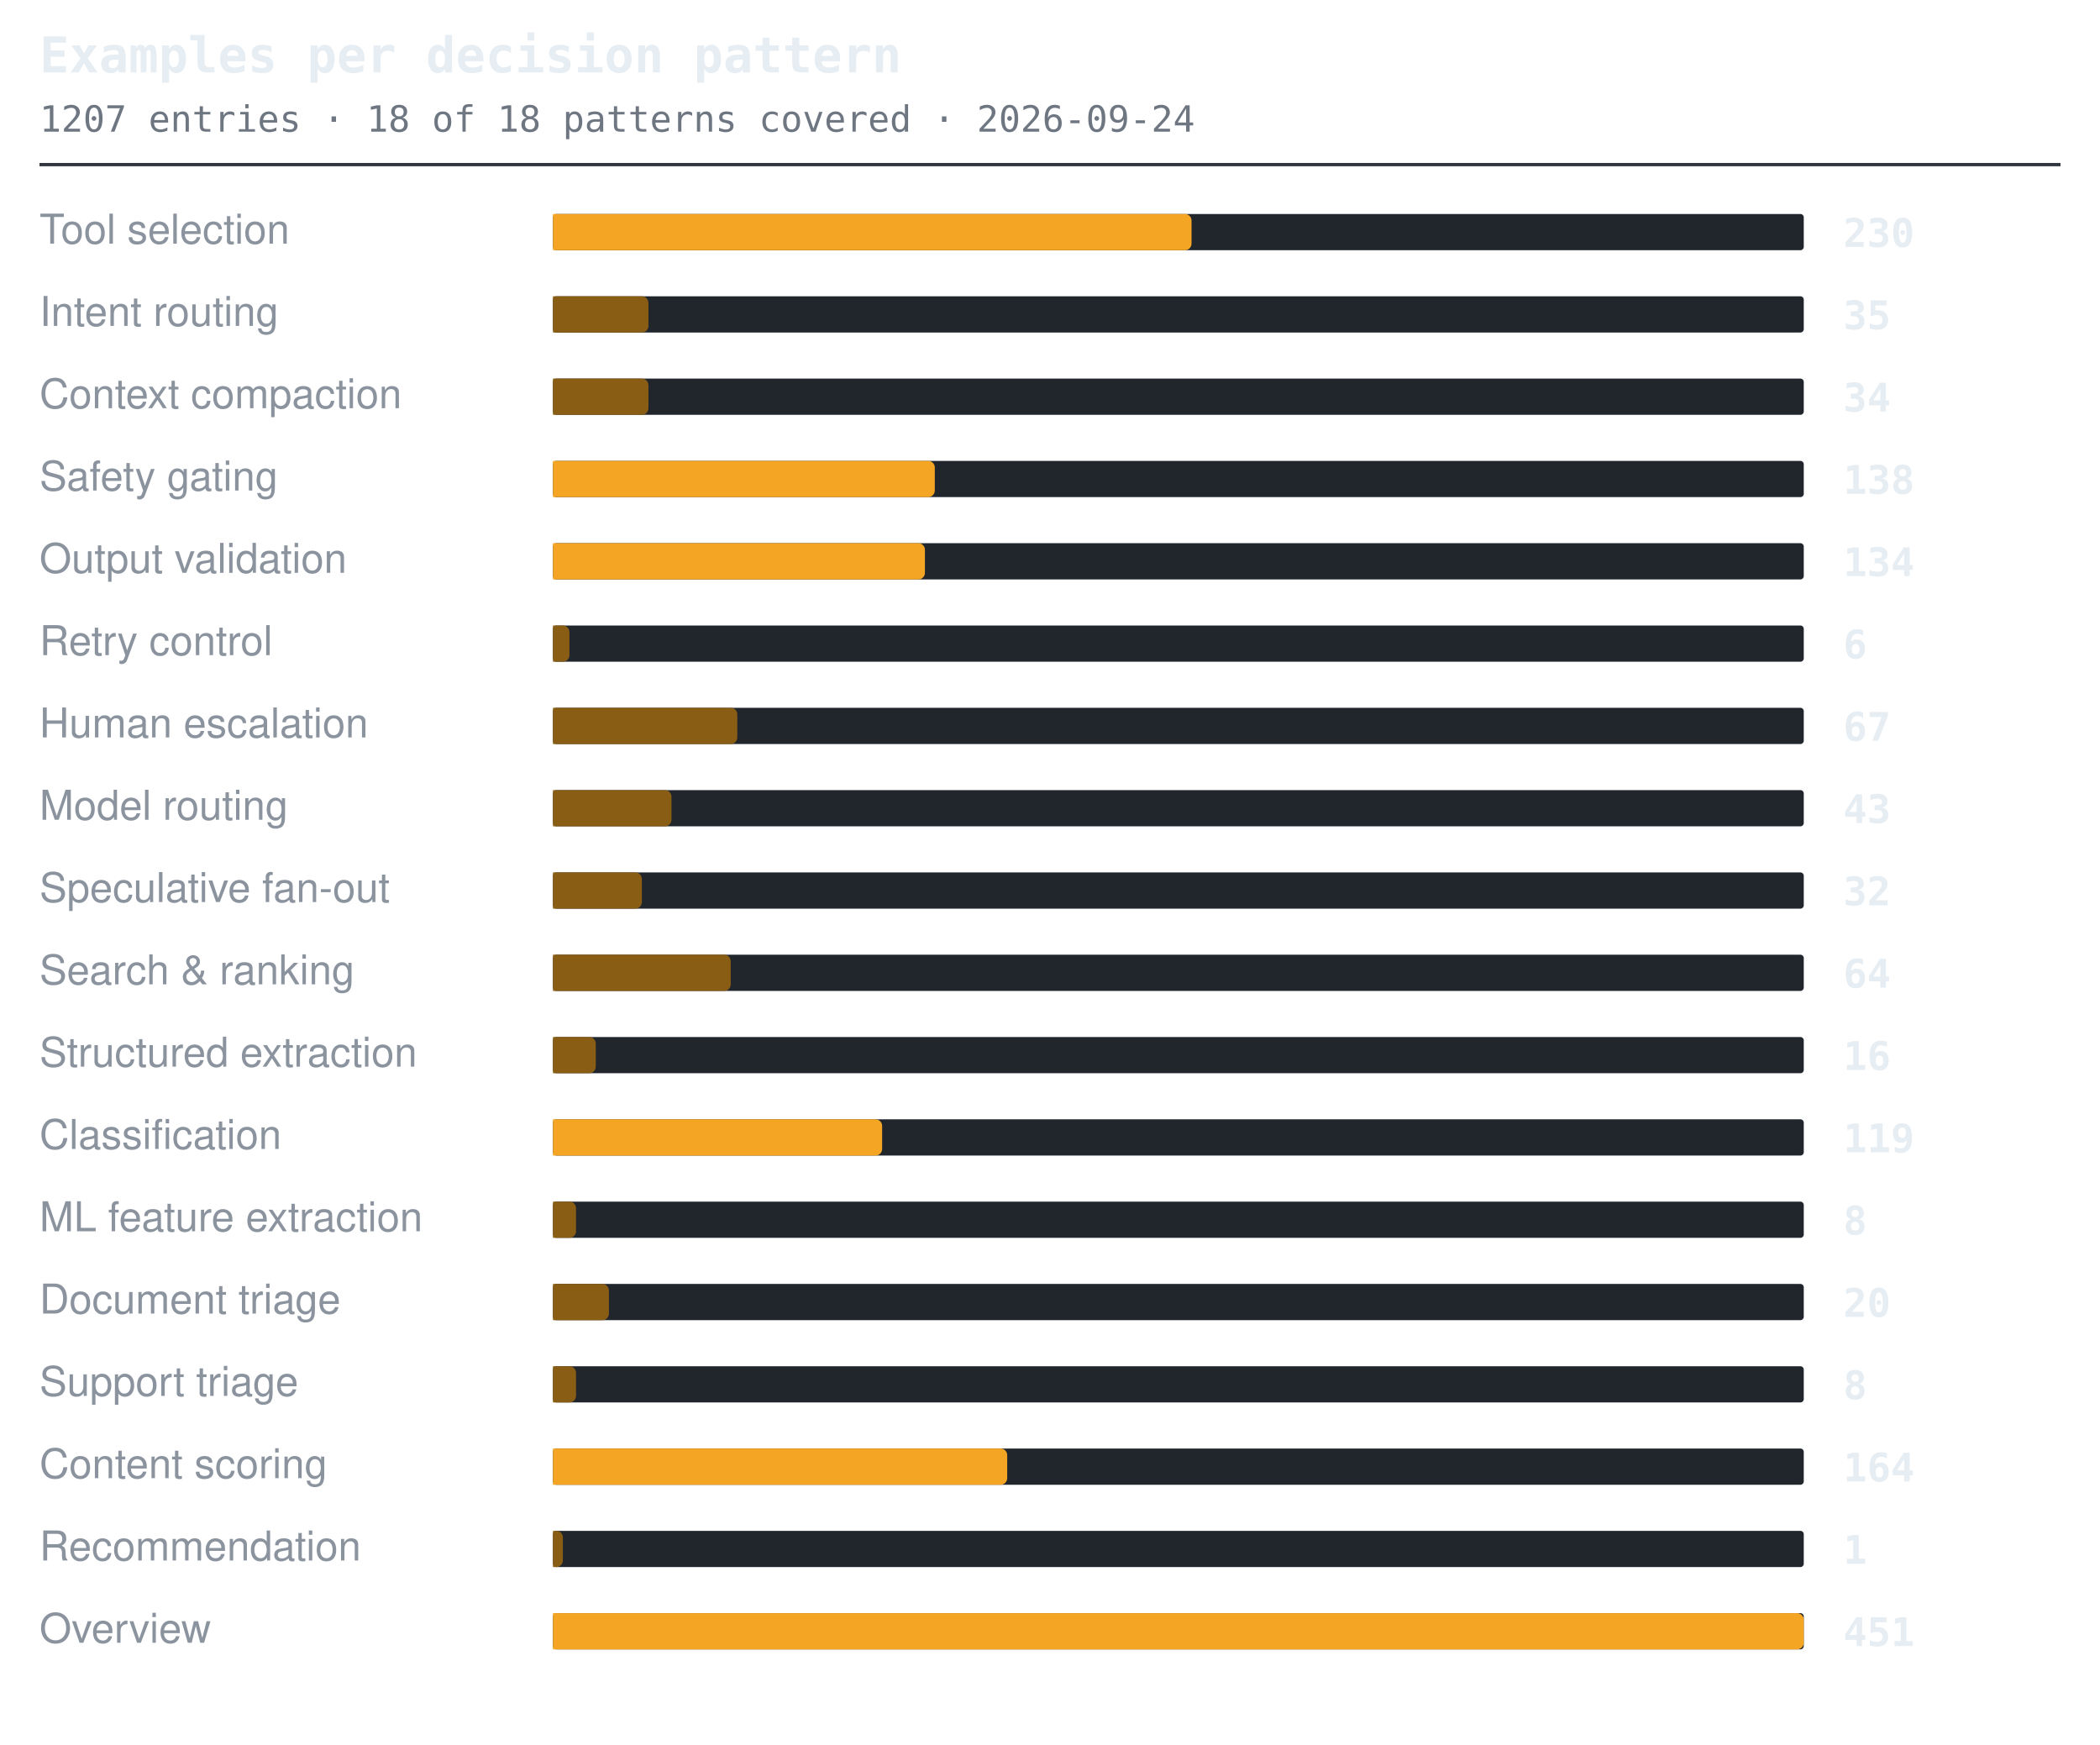
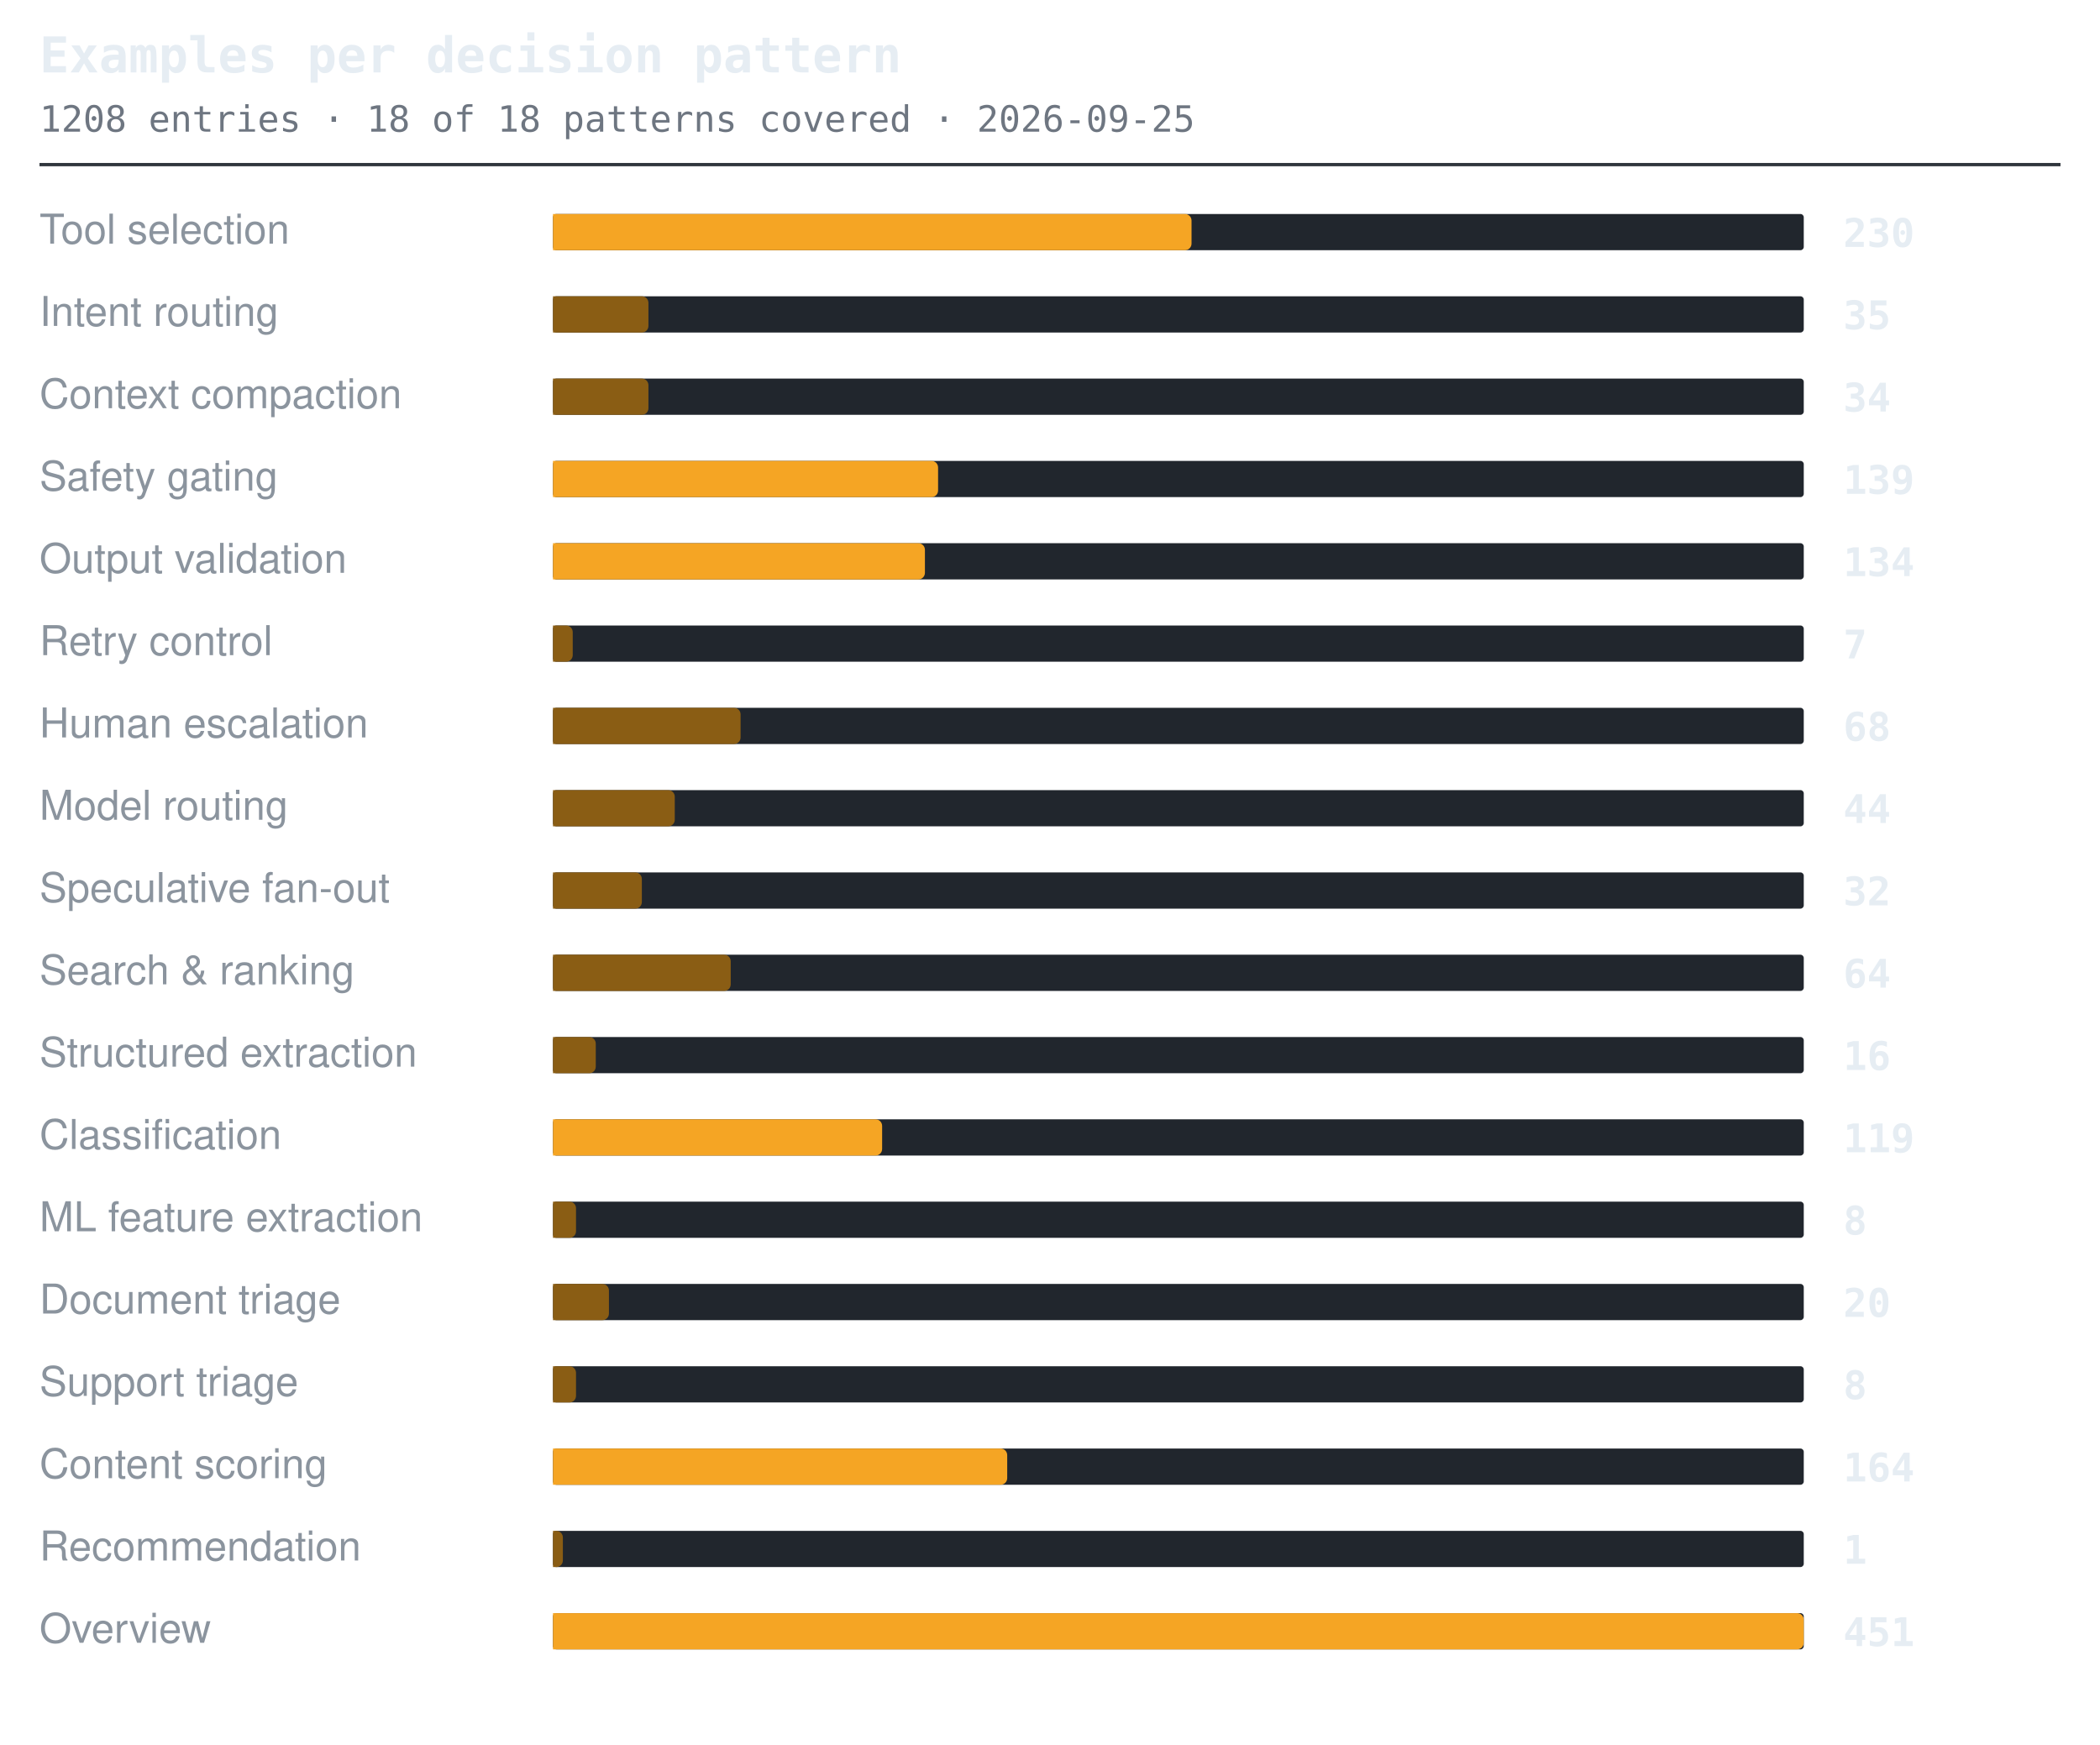
<svg xmlns="http://www.w3.org/2000/svg" width="638" height="530" viewBox="0 0 638 530" role="img" aria-label="Examples per decision pattern">
  <style>.t{font:600 15px ui-monospace,SFMono-Regular,'SF Mono',Menlo,Consolas,monospace;fill:#e6edf3}.s{font:11px ui-monospace,SFMono-Regular,'SF Mono',Menlo,Consolas,monospace;fill:#6e7681}.l{font:12.5px -apple-system,BlinkMacSystemFont,'Segoe UI',Helvetica,Arial,sans-serif;fill:#8b949e}.n{font:600 12px ui-monospace,SFMono-Regular,'SF Mono',Menlo,Consolas,monospace;fill:#e6edf3}.g{font:italic 11px -apple-system,BlinkMacSystemFont,'Segoe UI',Helvetica,Arial,sans-serif;fill:#6e7681}</style>
  <text x="12" y="22" class="t">Examples per decision pattern</text>
-   <text x="12" y="40" class="s">1207 entries · 18 of 18 patterns covered · 2026-09-24</text>
+   <text x="12" y="40" class="s">1208 entries · 18 of 18 patterns covered · 2026-09-25</text>
  <line x1="12" y1="50" x2="626" y2="50" stroke="#30363d" stroke-width="1" />
  <text x="12" y="74" class="l">Tool selection</text>
  <rect x="168" y="65" width="380" height="11" rx="1" fill="#21262d" />
  <path d="M168 65h192a2 2 0 0 1 2 2v7a2 2 0 0 1-2 2h-192z" fill="#f5a524" />
  <text x="560" y="75" class="n">230</text>
  <text x="12" y="99" class="l">Intent routing</text>
  <rect x="168" y="90" width="380" height="11" rx="1" fill="#21262d" />
  <path d="M168 90h27a2 2 0 0 1 2 2v7a2 2 0 0 1-2 2h-27z" fill="#8a5d14" />
  <text x="560" y="100" class="n">35</text>
  <text x="12" y="124" class="l">Context compaction</text>
  <rect x="168" y="115" width="380" height="11" rx="1" fill="#21262d" />
  <path d="M168 115h27a2 2 0 0 1 2 2v7a2 2 0 0 1-2 2h-27z" fill="#8a5d14" />
  <text x="560" y="125" class="n">34</text>
  <text x="12" y="149" class="l">Safety gating</text>
  <rect x="168" y="140" width="380" height="11" rx="1" fill="#21262d" />
-   <path d="M168 140h114a2 2 0 0 1 2 2v7a2 2 0 0 1-2 2h-114z" fill="#f5a524" />
-   <text x="560" y="150" class="n">138</text>
+   <path d="M168 140h115a2 2 0 0 1 2 2v7a2 2 0 0 1-2 2h-115z" fill="#f5a524" />
+   <text x="560" y="150" class="n">139</text>
  <text x="12" y="174" class="l">Output validation</text>
  <rect x="168" y="165" width="380" height="11" rx="1" fill="#21262d" />
  <path d="M168 165h111a2 2 0 0 1 2 2v7a2 2 0 0 1-2 2h-111z" fill="#f5a524" />
  <text x="560" y="175" class="n">134</text>
  <text x="12" y="199" class="l">Retry control</text>
  <rect x="168" y="190" width="380" height="11" rx="1" fill="#21262d" />
-   <path d="M168 190h3a2 2 0 0 1 2 2v7a2 2 0 0 1-2 2h-3z" fill="#8a5d14" />
-   <text x="560" y="200" class="n">6</text>
+   <path d="M168 190h4a2 2 0 0 1 2 2v7a2 2 0 0 1-2 2h-4z" fill="#8a5d14" />
+   <text x="560" y="200" class="n">7</text>
  <text x="12" y="224" class="l">Human escalation</text>
  <rect x="168" y="215" width="380" height="11" rx="1" fill="#21262d" />
-   <path d="M168 215h54a2 2 0 0 1 2 2v7a2 2 0 0 1-2 2h-54z" fill="#8a5d14" />
-   <text x="560" y="225" class="n">67</text>
+   <path d="M168 215h55a2 2 0 0 1 2 2v7a2 2 0 0 1-2 2h-55z" fill="#8a5d14" />
+   <text x="560" y="225" class="n">68</text>
  <text x="12" y="249" class="l">Model routing</text>
  <rect x="168" y="240" width="380" height="11" rx="1" fill="#21262d" />
-   <path d="M168 240h34a2 2 0 0 1 2 2v7a2 2 0 0 1-2 2h-34z" fill="#8a5d14" />
-   <text x="560" y="250" class="n">43</text>
+   <path d="M168 240h35a2 2 0 0 1 2 2v7a2 2 0 0 1-2 2h-35z" fill="#8a5d14" />
+   <text x="560" y="250" class="n">44</text>
  <text x="12" y="274" class="l">Speculative fan-out</text>
  <rect x="168" y="265" width="380" height="11" rx="1" fill="#21262d" />
  <path d="M168 265h25a2 2 0 0 1 2 2v7a2 2 0 0 1-2 2h-25z" fill="#8a5d14" />
  <text x="560" y="275" class="n">32</text>
  <text x="12" y="299" class="l">Search &amp; ranking</text>
  <rect x="168" y="290" width="380" height="11" rx="1" fill="#21262d" />
  <path d="M168 290h52a2 2 0 0 1 2 2v7a2 2 0 0 1-2 2h-52z" fill="#8a5d14" />
  <text x="560" y="300" class="n">64</text>
  <text x="12" y="324" class="l">Structured extraction</text>
  <rect x="168" y="315" width="380" height="11" rx="1" fill="#21262d" />
  <path d="M168 315h11a2 2 0 0 1 2 2v7a2 2 0 0 1-2 2h-11z" fill="#8a5d14" />
  <text x="560" y="325" class="n">16</text>
  <text x="12" y="349" class="l">Classification</text>
  <rect x="168" y="340" width="380" height="11" rx="1" fill="#21262d" />
  <path d="M168 340h98a2 2 0 0 1 2 2v7a2 2 0 0 1-2 2h-98z" fill="#f5a524" />
  <text x="560" y="350" class="n">119</text>
  <text x="12" y="374" class="l">ML feature extraction</text>
  <rect x="168" y="365" width="380" height="11" rx="1" fill="#21262d" />
  <path d="M168 365h5a2 2 0 0 1 2 2v7a2 2 0 0 1-2 2h-5z" fill="#8a5d14" />
  <text x="560" y="375" class="n">8</text>
  <text x="12" y="399" class="l">Document triage</text>
  <rect x="168" y="390" width="380" height="11" rx="1" fill="#21262d" />
  <path d="M168 390h15a2 2 0 0 1 2 2v7a2 2 0 0 1-2 2h-15z" fill="#8a5d14" />
  <text x="560" y="400" class="n">20</text>
  <text x="12" y="424" class="l">Support triage</text>
  <rect x="168" y="415" width="380" height="11" rx="1" fill="#21262d" />
  <path d="M168 415h5a2 2 0 0 1 2 2v7a2 2 0 0 1-2 2h-5z" fill="#8a5d14" />
  <text x="560" y="425" class="n">8</text>
  <text x="12" y="449" class="l">Content scoring</text>
  <rect x="168" y="440" width="380" height="11" rx="1" fill="#21262d" />
  <path d="M168 440h136a2 2 0 0 1 2 2v7a2 2 0 0 1-2 2h-136z" fill="#f5a524" />
  <text x="560" y="450" class="n">164</text>
  <text x="12" y="474" class="l">Recommendation</text>
  <rect x="168" y="465" width="380" height="11" rx="1" fill="#21262d" />
  <path d="M168 465h1a2 2 0 0 1 2 2v7a2 2 0 0 1-2 2h-1z" fill="#8a5d14" />
  <text x="560" y="475" class="n">1</text>
  <text x="12" y="499" class="l">Overview</text>
  <rect x="168" y="490" width="380" height="11" rx="1" fill="#21262d" />
  <path d="M168 490h378a2 2 0 0 1 2 2v7a2 2 0 0 1-2 2h-378z" fill="#f5a524" />
  <text x="560" y="500" class="n">451</text>
</svg>
